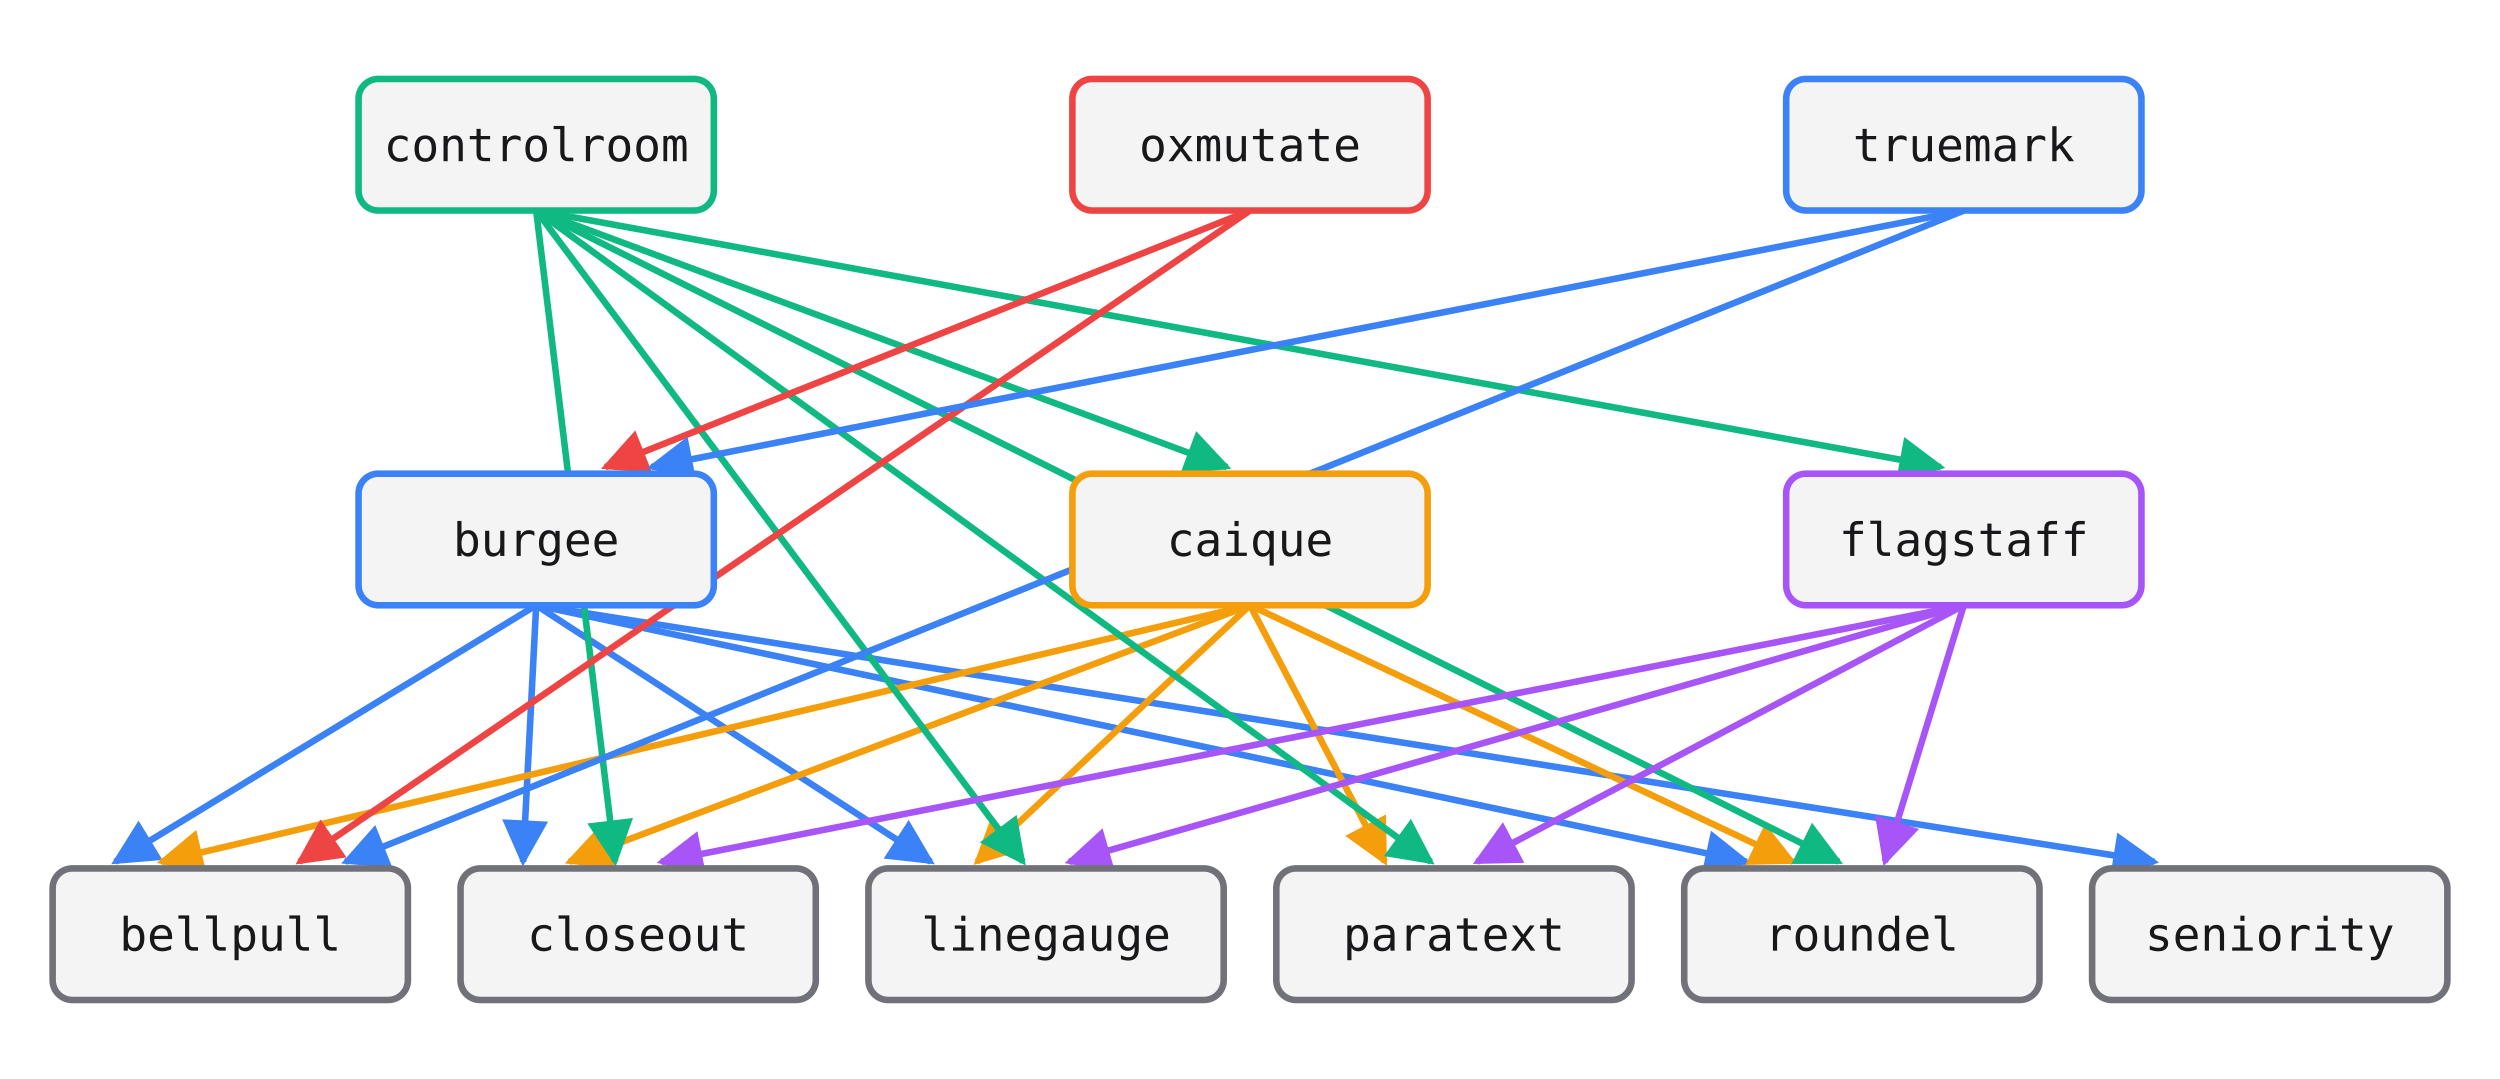
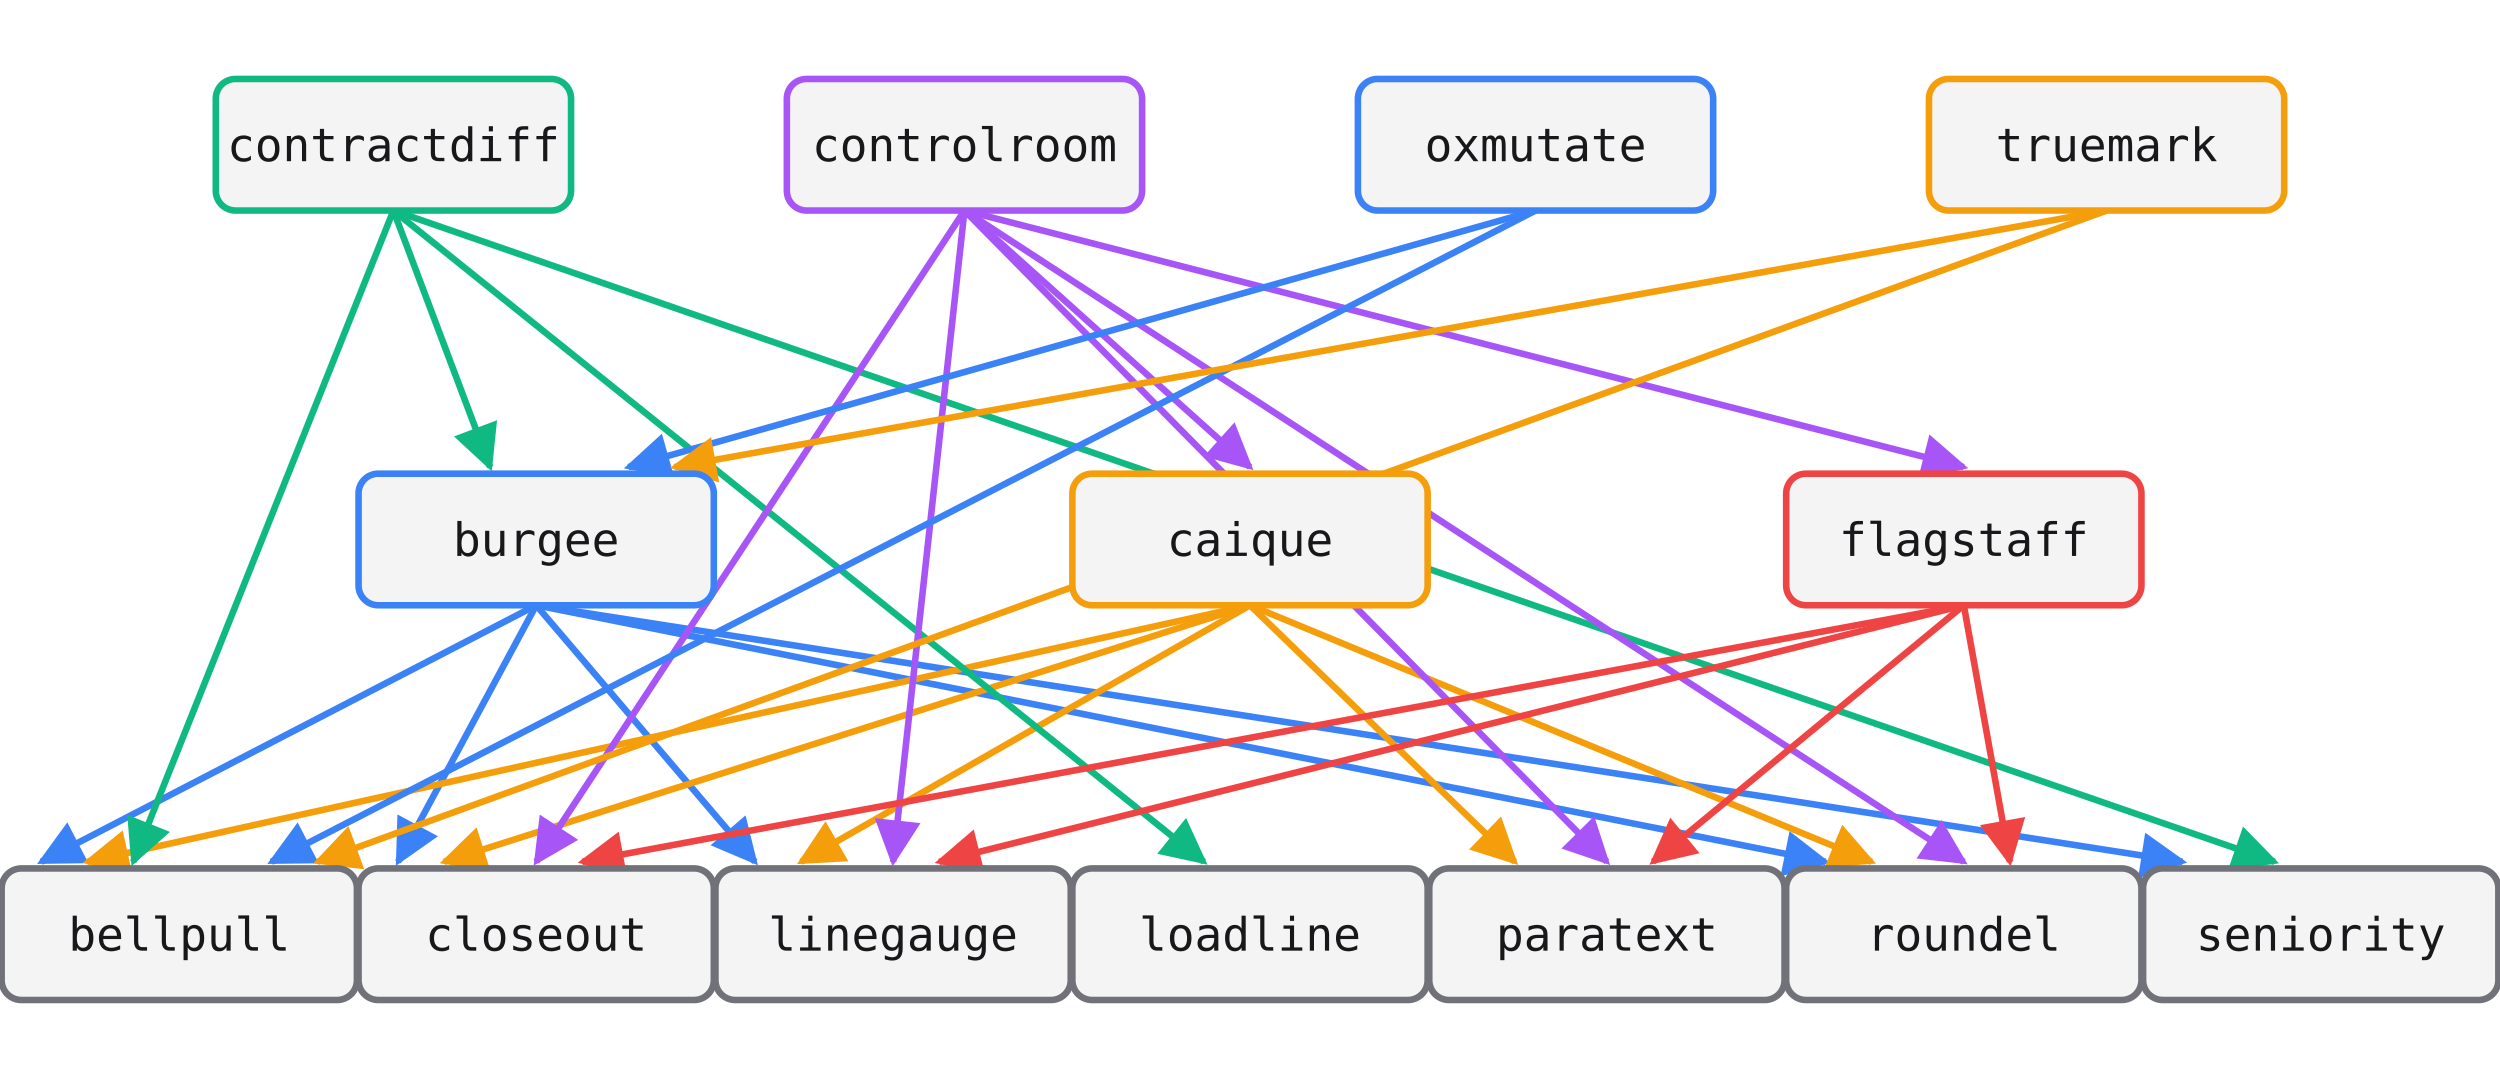
<svg xmlns="http://www.w3.org/2000/svg" viewBox="0 0 760 328" width="760" height="328" role="img" aria-labelledby="t d">
  <defs>
    <marker id="a0" viewBox="0 0 10 10" refX="9" refY="5" markerWidth="7" markerHeight="7" orient="auto-start-reverse">
      <path d="M0,0 L10,5 L0,10 z" fill="#3b82f6" />
    </marker>
    <marker id="a1" viewBox="0 0 10 10" refX="9" refY="5" markerWidth="7" markerHeight="7" orient="auto-start-reverse">
      <path d="M0,0 L10,5 L0,10 z" fill="#f59e0b" />
    </marker>
    <marker id="a2" viewBox="0 0 10 10" refX="9" refY="5" markerWidth="7" markerHeight="7" orient="auto-start-reverse">
      <path d="M0,0 L10,5 L0,10 z" fill="#10b981" />
    </marker>
    <marker id="a3" viewBox="0 0 10 10" refX="9" refY="5" markerWidth="7" markerHeight="7" orient="auto-start-reverse">
      <path d="M0,0 L10,5 L0,10 z" fill="#a855f7" />
    </marker>
    <marker id="a4" viewBox="0 0 10 10" refX="9" refY="5" markerWidth="7" markerHeight="7" orient="auto-start-reverse">
      <path d="M0,0 L10,5 L0,10 z" fill="#ef4444" />
    </marker>
    <marker id="a5" viewBox="0 0 10 10" refX="9" refY="5" markerWidth="7" markerHeight="7" orient="auto-start-reverse">
      <path d="M0,0 L10,5 L0,10 z" fill="#3b82f6" />
    </marker>
+     <marker id="a6" viewBox="0 0 10 10" refX="9" refY="5" markerWidth="7" markerHeight="7" orient="auto-start-reverse">
+       <path d="M0,0 L10,5 L0,10 z" fill="#f59e0b" />
+     </marker>
  </defs>
-   <line x1="163.0" y1="184" x2="35.0" y2="262" stroke="#3b82f6" stroke-width="2" marker-end="url(#a0)" />
-   <line x1="163.0" y1="184" x2="159.0" y2="262" stroke="#3b82f6" stroke-width="2" marker-end="url(#a0)" />
-   <line x1="163.0" y1="184" x2="283.0" y2="262" stroke="#3b82f6" stroke-width="2" marker-end="url(#a0)" />
-   <line x1="163.0" y1="184" x2="531.0" y2="262" stroke="#3b82f6" stroke-width="2" marker-end="url(#a0)" />
-   <line x1="163.0" y1="184" x2="655.0" y2="262" stroke="#3b82f6" stroke-width="2" marker-end="url(#a0)" />
-   <line x1="380.0" y1="184" x2="49.0" y2="262" stroke="#f59e0b" stroke-width="2" marker-end="url(#a1)" />
-   <line x1="380.0" y1="184" x2="173.0" y2="262" stroke="#f59e0b" stroke-width="2" marker-end="url(#a1)" />
-   <line x1="380.0" y1="184" x2="297.0" y2="262" stroke="#f59e0b" stroke-width="2" marker-end="url(#a1)" />
-   <line x1="380.0" y1="184" x2="421.0" y2="262" stroke="#f59e0b" stroke-width="2" marker-end="url(#a1)" />
-   <line x1="380.0" y1="184" x2="545.0" y2="262" stroke="#f59e0b" stroke-width="2" marker-end="url(#a1)" />
-   <line x1="163.0" y1="64" x2="373.0" y2="142" stroke="#10b981" stroke-width="2" marker-end="url(#a2)" />
-   <line x1="163.0" y1="64" x2="187.0" y2="262" stroke="#10b981" stroke-width="2" marker-end="url(#a2)" />
-   <line x1="163.0" y1="64" x2="590.0" y2="142" stroke="#10b981" stroke-width="2" marker-end="url(#a2)" />
-   <line x1="163.0" y1="64" x2="311.0" y2="262" stroke="#10b981" stroke-width="2" marker-end="url(#a2)" />
-   <line x1="163.0" y1="64" x2="435.0" y2="262" stroke="#10b981" stroke-width="2" marker-end="url(#a2)" />
-   <line x1="163.0" y1="64" x2="559.0" y2="262" stroke="#10b981" stroke-width="2" marker-end="url(#a2)" />
-   <line x1="597.0" y1="184" x2="201.0" y2="262" stroke="#a855f7" stroke-width="2" marker-end="url(#a3)" />
-   <line x1="597.0" y1="184" x2="325.0" y2="262" stroke="#a855f7" stroke-width="2" marker-end="url(#a3)" />
-   <line x1="597.0" y1="184" x2="449.0" y2="262" stroke="#a855f7" stroke-width="2" marker-end="url(#a3)" />
-   <line x1="597.0" y1="184" x2="573.0" y2="262" stroke="#a855f7" stroke-width="2" marker-end="url(#a3)" />
-   <line x1="380.0" y1="64" x2="91.0" y2="262" stroke="#ef4444" stroke-width="2" marker-end="url(#a4)" />
-   <line x1="380.0" y1="64" x2="184.0" y2="142" stroke="#ef4444" stroke-width="2" marker-end="url(#a4)" />
-   <line x1="597.0" y1="64" x2="105.0" y2="262" stroke="#3b82f6" stroke-width="2" marker-end="url(#a5)" />
-   <line x1="597.0" y1="64" x2="198.0" y2="142" stroke="#3b82f6" stroke-width="2" marker-end="url(#a5)" />
+   <line x1="163.0" y1="184" x2="12.5" y2="262" stroke="#3b82f6" stroke-width="2" marker-end="url(#a0)" />
+   <line x1="163.0" y1="184" x2="121.0" y2="262" stroke="#3b82f6" stroke-width="2" marker-end="url(#a0)" />
+   <line x1="163.0" y1="184" x2="229.5" y2="262" stroke="#3b82f6" stroke-width="2" marker-end="url(#a0)" />
+   <line x1="163.0" y1="184" x2="555.0" y2="262" stroke="#3b82f6" stroke-width="2" marker-end="url(#a0)" />
+   <line x1="163.0" y1="184" x2="663.5" y2="262" stroke="#3b82f6" stroke-width="2" marker-end="url(#a0)" />
+   <line x1="380.0" y1="184" x2="26.5" y2="262" stroke="#f59e0b" stroke-width="2" marker-end="url(#a1)" />
+   <line x1="380.0" y1="184" x2="135.0" y2="262" stroke="#f59e0b" stroke-width="2" marker-end="url(#a1)" />
+   <line x1="380.0" y1="184" x2="243.5" y2="262" stroke="#f59e0b" stroke-width="2" marker-end="url(#a1)" />
+   <line x1="380.0" y1="184" x2="460.5" y2="262" stroke="#f59e0b" stroke-width="2" marker-end="url(#a1)" />
+   <line x1="380.0" y1="184" x2="569.0" y2="262" stroke="#f59e0b" stroke-width="2" marker-end="url(#a1)" />
+   <line x1="119.6" y1="64" x2="40.5" y2="262" stroke="#10b981" stroke-width="2" marker-end="url(#a2)" />
+   <line x1="119.6" y1="64" x2="149.0" y2="142" stroke="#10b981" stroke-width="2" marker-end="url(#a2)" />
+   <line x1="119.6" y1="64" x2="366.0" y2="262" stroke="#10b981" stroke-width="2" marker-end="url(#a2)" />
+   <line x1="119.6" y1="64" x2="691.5" y2="262" stroke="#10b981" stroke-width="2" marker-end="url(#a2)" />
+   <line x1="293.2" y1="64" x2="380.0" y2="142" stroke="#a855f7" stroke-width="2" marker-end="url(#a3)" />
+   <line x1="293.2" y1="64" x2="163.0" y2="262" stroke="#a855f7" stroke-width="2" marker-end="url(#a3)" />
+   <line x1="293.2" y1="64" x2="597.0" y2="142" stroke="#a855f7" stroke-width="2" marker-end="url(#a3)" />
+   <line x1="293.2" y1="64" x2="271.5" y2="262" stroke="#a855f7" stroke-width="2" marker-end="url(#a3)" />
+   <line x1="293.2" y1="64" x2="488.5" y2="262" stroke="#a855f7" stroke-width="2" marker-end="url(#a3)" />
+   <line x1="293.2" y1="64" x2="597.0" y2="262" stroke="#a855f7" stroke-width="2" marker-end="url(#a3)" />
+   <line x1="597.0" y1="184" x2="177.0" y2="262" stroke="#ef4444" stroke-width="2" marker-end="url(#a4)" />
+   <line x1="597.0" y1="184" x2="285.5" y2="262" stroke="#ef4444" stroke-width="2" marker-end="url(#a4)" />
+   <line x1="597.0" y1="184" x2="502.5" y2="262" stroke="#ef4444" stroke-width="2" marker-end="url(#a4)" />
+   <line x1="597.0" y1="184" x2="611.0" y2="262" stroke="#ef4444" stroke-width="2" marker-end="url(#a4)" />
+   <line x1="466.8" y1="64" x2="82.5" y2="262" stroke="#3b82f6" stroke-width="2" marker-end="url(#a5)" />
+   <line x1="466.8" y1="64" x2="191.0" y2="142" stroke="#3b82f6" stroke-width="2" marker-end="url(#a5)" />
+   <line x1="640.4" y1="64" x2="96.5" y2="262" stroke="#f59e0b" stroke-width="2" marker-end="url(#a6)" />
+   <line x1="640.4" y1="64" x2="205.0" y2="142" stroke="#f59e0b" stroke-width="2" marker-end="url(#a6)" />
  <rect x="109.0" y="144" width="108" height="40" rx="6" fill="#f4f4f5" stroke="#3b82f6" stroke-width="2" />
  <text x="163.0" y="169" text-anchor="middle" font-family="ui-monospace, SFMono-Regular, Menlo, Consolas, monospace" font-size="14" fill="#18181b">burgee</text>
  <rect x="326.0" y="144" width="108" height="40" rx="6" fill="#f4f4f5" stroke="#f59e0b" stroke-width="2" />
  <text x="380.0" y="169" text-anchor="middle" font-family="ui-monospace, SFMono-Regular, Menlo, Consolas, monospace" font-size="14" fill="#18181b">caique</text>
-   <rect x="109.0" y="24" width="108" height="40" rx="6" fill="#f4f4f5" stroke="#10b981" stroke-width="2" />
-   <text x="163.0" y="49" text-anchor="middle" font-family="ui-monospace, SFMono-Regular, Menlo, Consolas, monospace" font-size="14" fill="#18181b">controlroom</text>
-   <rect x="543.0" y="144" width="108" height="40" rx="6" fill="#f4f4f5" stroke="#a855f7" stroke-width="2" />
+   <rect x="65.6" y="24" width="108" height="40" rx="6" fill="#f4f4f5" stroke="#10b981" stroke-width="2" />
+   <text x="119.6" y="49" text-anchor="middle" font-family="ui-monospace, SFMono-Regular, Menlo, Consolas, monospace" font-size="14" fill="#18181b">contractdiff</text>
+   <rect x="239.2" y="24" width="108" height="40" rx="6" fill="#f4f4f5" stroke="#a855f7" stroke-width="2" />
+   <text x="293.2" y="49" text-anchor="middle" font-family="ui-monospace, SFMono-Regular, Menlo, Consolas, monospace" font-size="14" fill="#18181b">controlroom</text>
+   <rect x="543.0" y="144" width="108" height="40" rx="6" fill="#f4f4f5" stroke="#ef4444" stroke-width="2" />
  <text x="597.0" y="169" text-anchor="middle" font-family="ui-monospace, SFMono-Regular, Menlo, Consolas, monospace" font-size="14" fill="#18181b">flagstaff</text>
-   <rect x="326.0" y="24" width="108" height="40" rx="6" fill="#f4f4f5" stroke="#ef4444" stroke-width="2" />
-   <text x="380.0" y="49" text-anchor="middle" font-family="ui-monospace, SFMono-Regular, Menlo, Consolas, monospace" font-size="14" fill="#18181b">oxmutate</text>
-   <rect x="543.0" y="24" width="108" height="40" rx="6" fill="#f4f4f5" stroke="#3b82f6" stroke-width="2" />
-   <text x="597.0" y="49" text-anchor="middle" font-family="ui-monospace, SFMono-Regular, Menlo, Consolas, monospace" font-size="14" fill="#18181b">truemark</text>
-   <rect x="16.0" y="264" width="108" height="40" rx="6" fill="#f4f4f5" stroke="#71717a" stroke-width="2" />
-   <text x="70.0" y="289" text-anchor="middle" font-family="ui-monospace, SFMono-Regular, Menlo, Consolas, monospace" font-size="14" fill="#18181b">bellpull</text>
-   <rect x="140.0" y="264" width="108" height="40" rx="6" fill="#f4f4f5" stroke="#71717a" stroke-width="2" />
-   <text x="194.0" y="289" text-anchor="middle" font-family="ui-monospace, SFMono-Regular, Menlo, Consolas, monospace" font-size="14" fill="#18181b">closeout</text>
-   <rect x="264.0" y="264" width="108" height="40" rx="6" fill="#f4f4f5" stroke="#71717a" stroke-width="2" />
-   <text x="318.0" y="289" text-anchor="middle" font-family="ui-monospace, SFMono-Regular, Menlo, Consolas, monospace" font-size="14" fill="#18181b">linegauge</text>
-   <rect x="388.0" y="264" width="108" height="40" rx="6" fill="#f4f4f5" stroke="#71717a" stroke-width="2" />
-   <text x="442.0" y="289" text-anchor="middle" font-family="ui-monospace, SFMono-Regular, Menlo, Consolas, monospace" font-size="14" fill="#18181b">paratext</text>
-   <rect x="512.0" y="264" width="108" height="40" rx="6" fill="#f4f4f5" stroke="#71717a" stroke-width="2" />
-   <text x="566.0" y="289" text-anchor="middle" font-family="ui-monospace, SFMono-Regular, Menlo, Consolas, monospace" font-size="14" fill="#18181b">roundel</text>
-   <rect x="636.0" y="264" width="108" height="40" rx="6" fill="#f4f4f5" stroke="#71717a" stroke-width="2" />
-   <text x="690.0" y="289" text-anchor="middle" font-family="ui-monospace, SFMono-Regular, Menlo, Consolas, monospace" font-size="14" fill="#18181b">seniority</text>
+   <rect x="412.8" y="24" width="108" height="40" rx="6" fill="#f4f4f5" stroke="#3b82f6" stroke-width="2" />
+   <text x="466.8" y="49" text-anchor="middle" font-family="ui-monospace, SFMono-Regular, Menlo, Consolas, monospace" font-size="14" fill="#18181b">oxmutate</text>
+   <rect x="586.4" y="24" width="108" height="40" rx="6" fill="#f4f4f5" stroke="#f59e0b" stroke-width="2" />
+   <text x="640.4" y="49" text-anchor="middle" font-family="ui-monospace, SFMono-Regular, Menlo, Consolas, monospace" font-size="14" fill="#18181b">truemark</text>
+   <rect x="0.5" y="264" width="108" height="40" rx="6" fill="#f4f4f5" stroke="#71717a" stroke-width="2" />
+   <text x="54.5" y="289" text-anchor="middle" font-family="ui-monospace, SFMono-Regular, Menlo, Consolas, monospace" font-size="14" fill="#18181b">bellpull</text>
+   <rect x="109.0" y="264" width="108" height="40" rx="6" fill="#f4f4f5" stroke="#71717a" stroke-width="2" />
+   <text x="163.0" y="289" text-anchor="middle" font-family="ui-monospace, SFMono-Regular, Menlo, Consolas, monospace" font-size="14" fill="#18181b">closeout</text>
+   <rect x="217.5" y="264" width="108" height="40" rx="6" fill="#f4f4f5" stroke="#71717a" stroke-width="2" />
+   <text x="271.5" y="289" text-anchor="middle" font-family="ui-monospace, SFMono-Regular, Menlo, Consolas, monospace" font-size="14" fill="#18181b">linegauge</text>
+   <rect x="326.0" y="264" width="108" height="40" rx="6" fill="#f4f4f5" stroke="#71717a" stroke-width="2" />
+   <text x="380.0" y="289" text-anchor="middle" font-family="ui-monospace, SFMono-Regular, Menlo, Consolas, monospace" font-size="14" fill="#18181b">loadline</text>
+   <rect x="434.5" y="264" width="108" height="40" rx="6" fill="#f4f4f5" stroke="#71717a" stroke-width="2" />
+   <text x="488.5" y="289" text-anchor="middle" font-family="ui-monospace, SFMono-Regular, Menlo, Consolas, monospace" font-size="14" fill="#18181b">paratext</text>
+   <rect x="543.0" y="264" width="108" height="40" rx="6" fill="#f4f4f5" stroke="#71717a" stroke-width="2" />
+   <text x="597.0" y="289" text-anchor="middle" font-family="ui-monospace, SFMono-Regular, Menlo, Consolas, monospace" font-size="14" fill="#18181b">roundel</text>
+   <rect x="651.5" y="264" width="108" height="40" rx="6" fill="#f4f4f5" stroke="#71717a" stroke-width="2" />
+   <text x="705.5" y="289" text-anchor="middle" font-family="ui-monospace, SFMono-Regular, Menlo, Consolas, monospace" font-size="14" fill="#18181b">seniority</text>
</svg>
